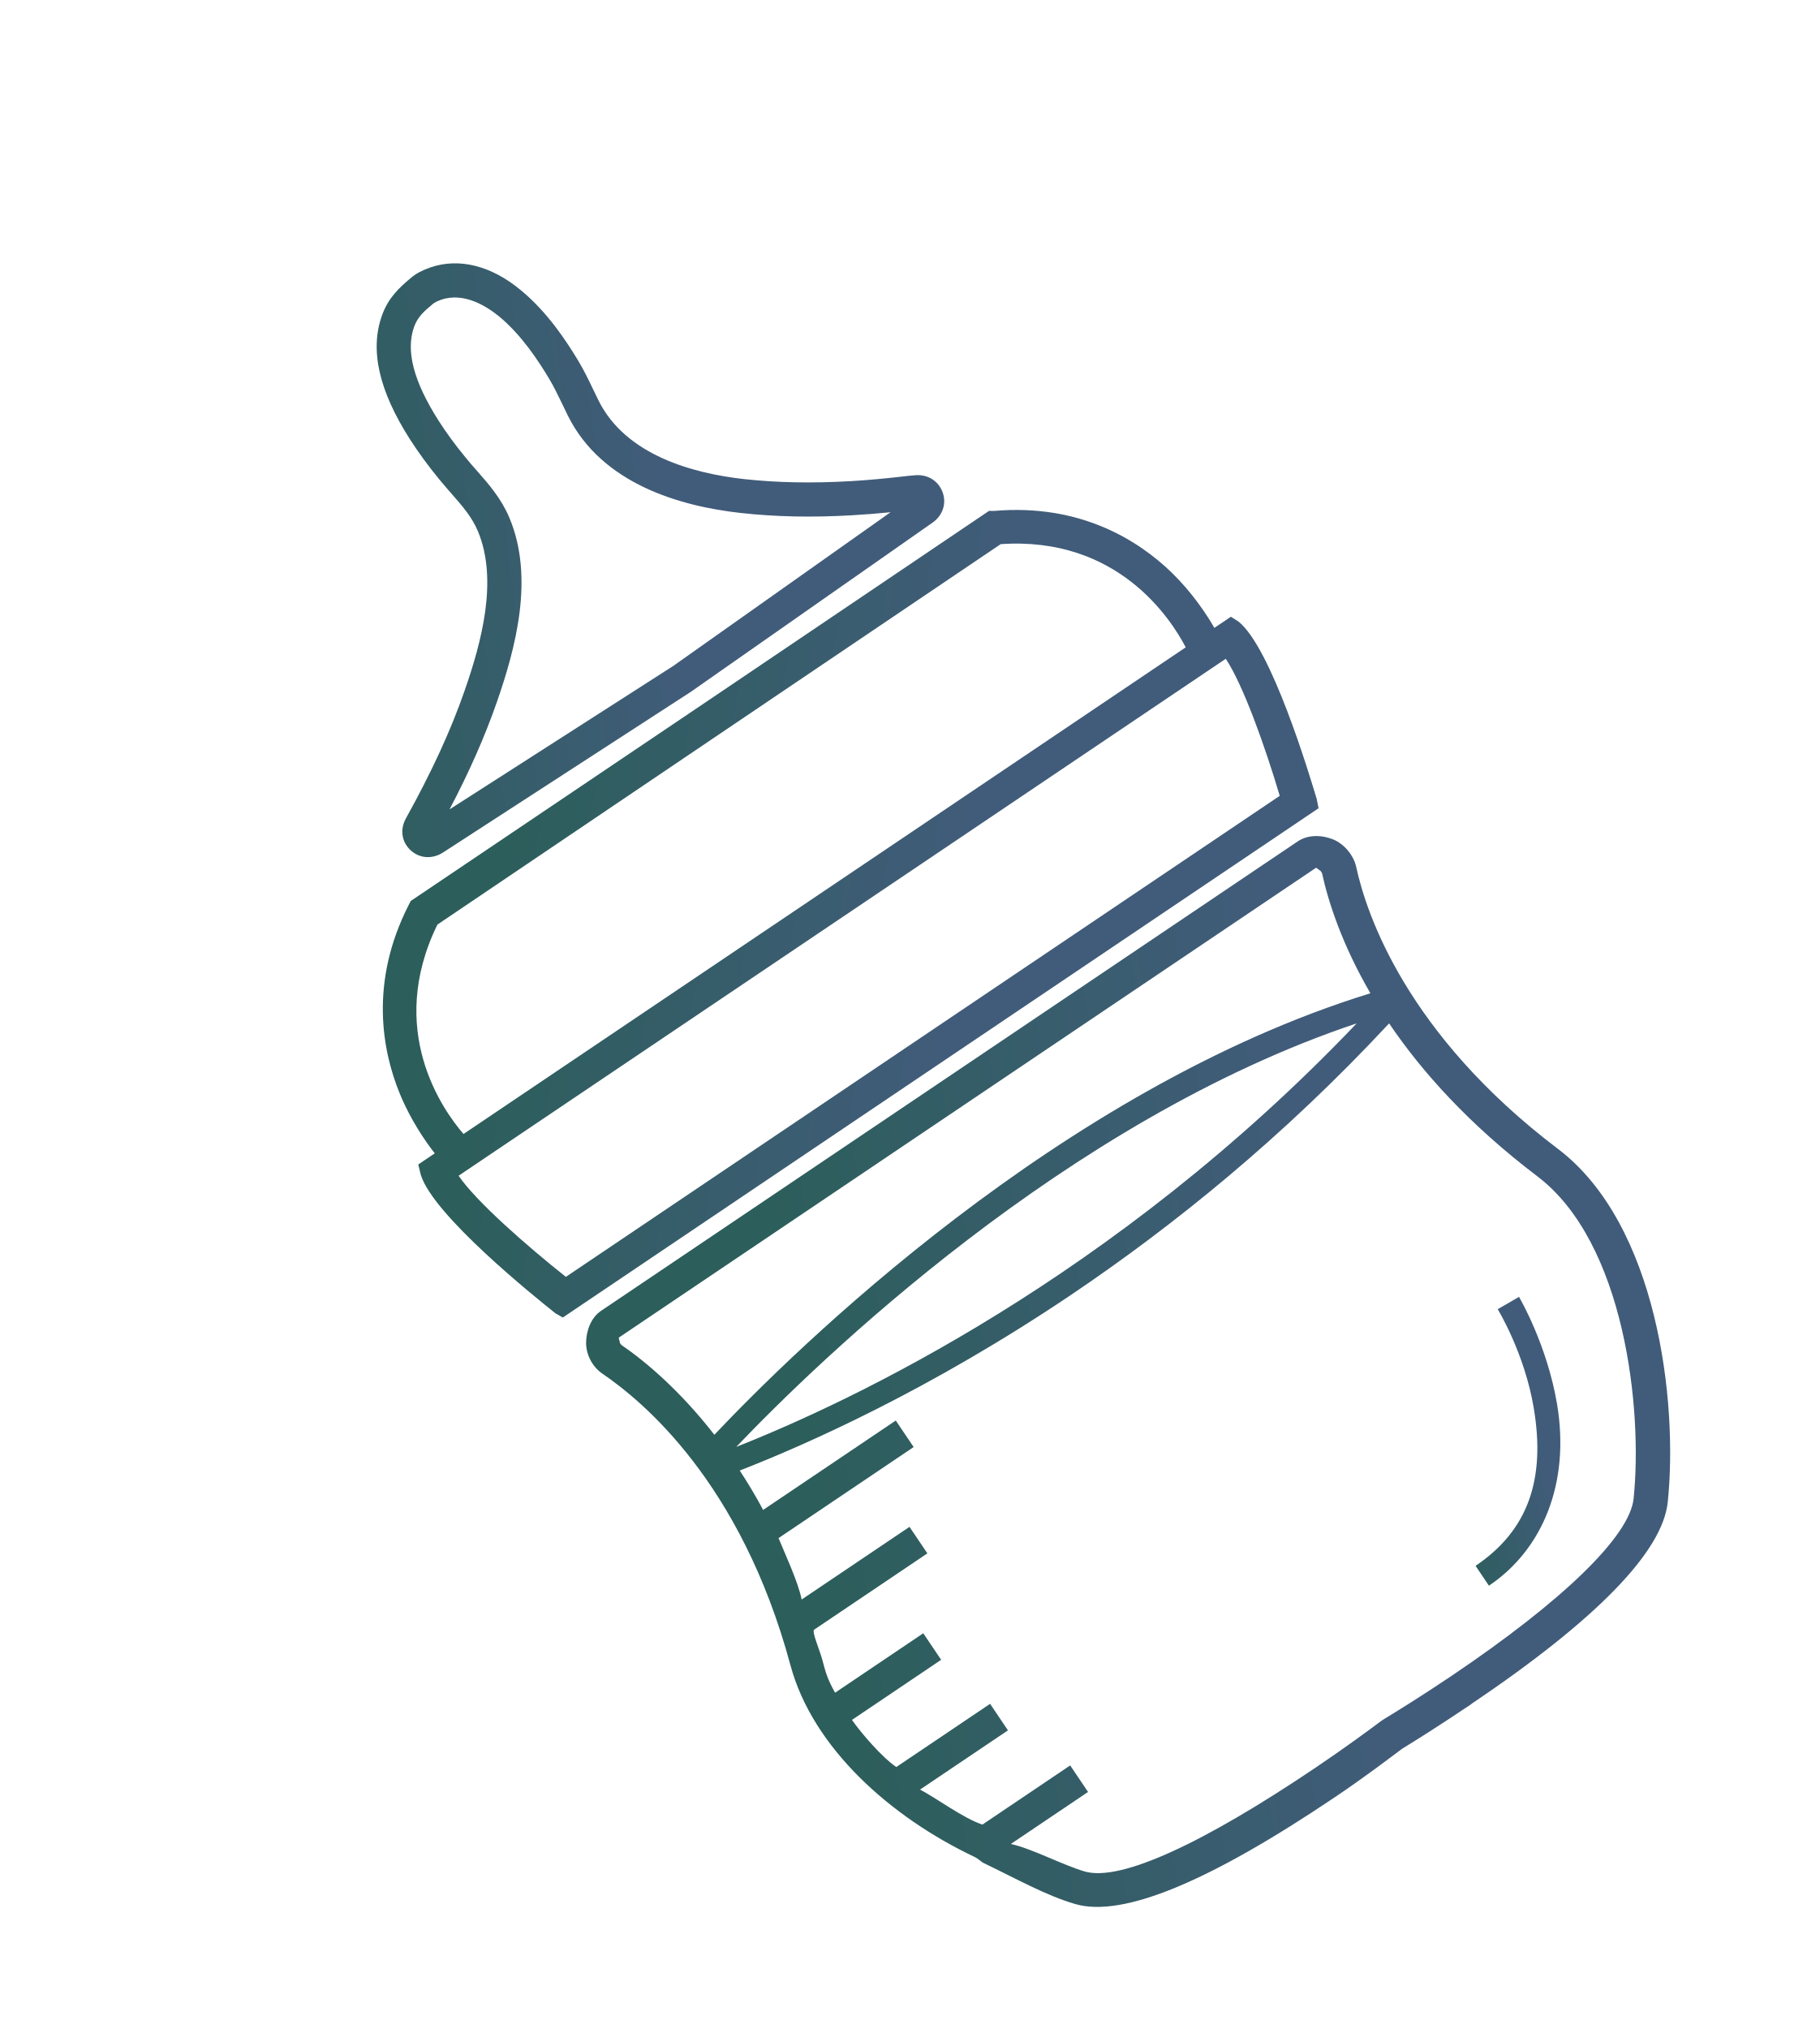
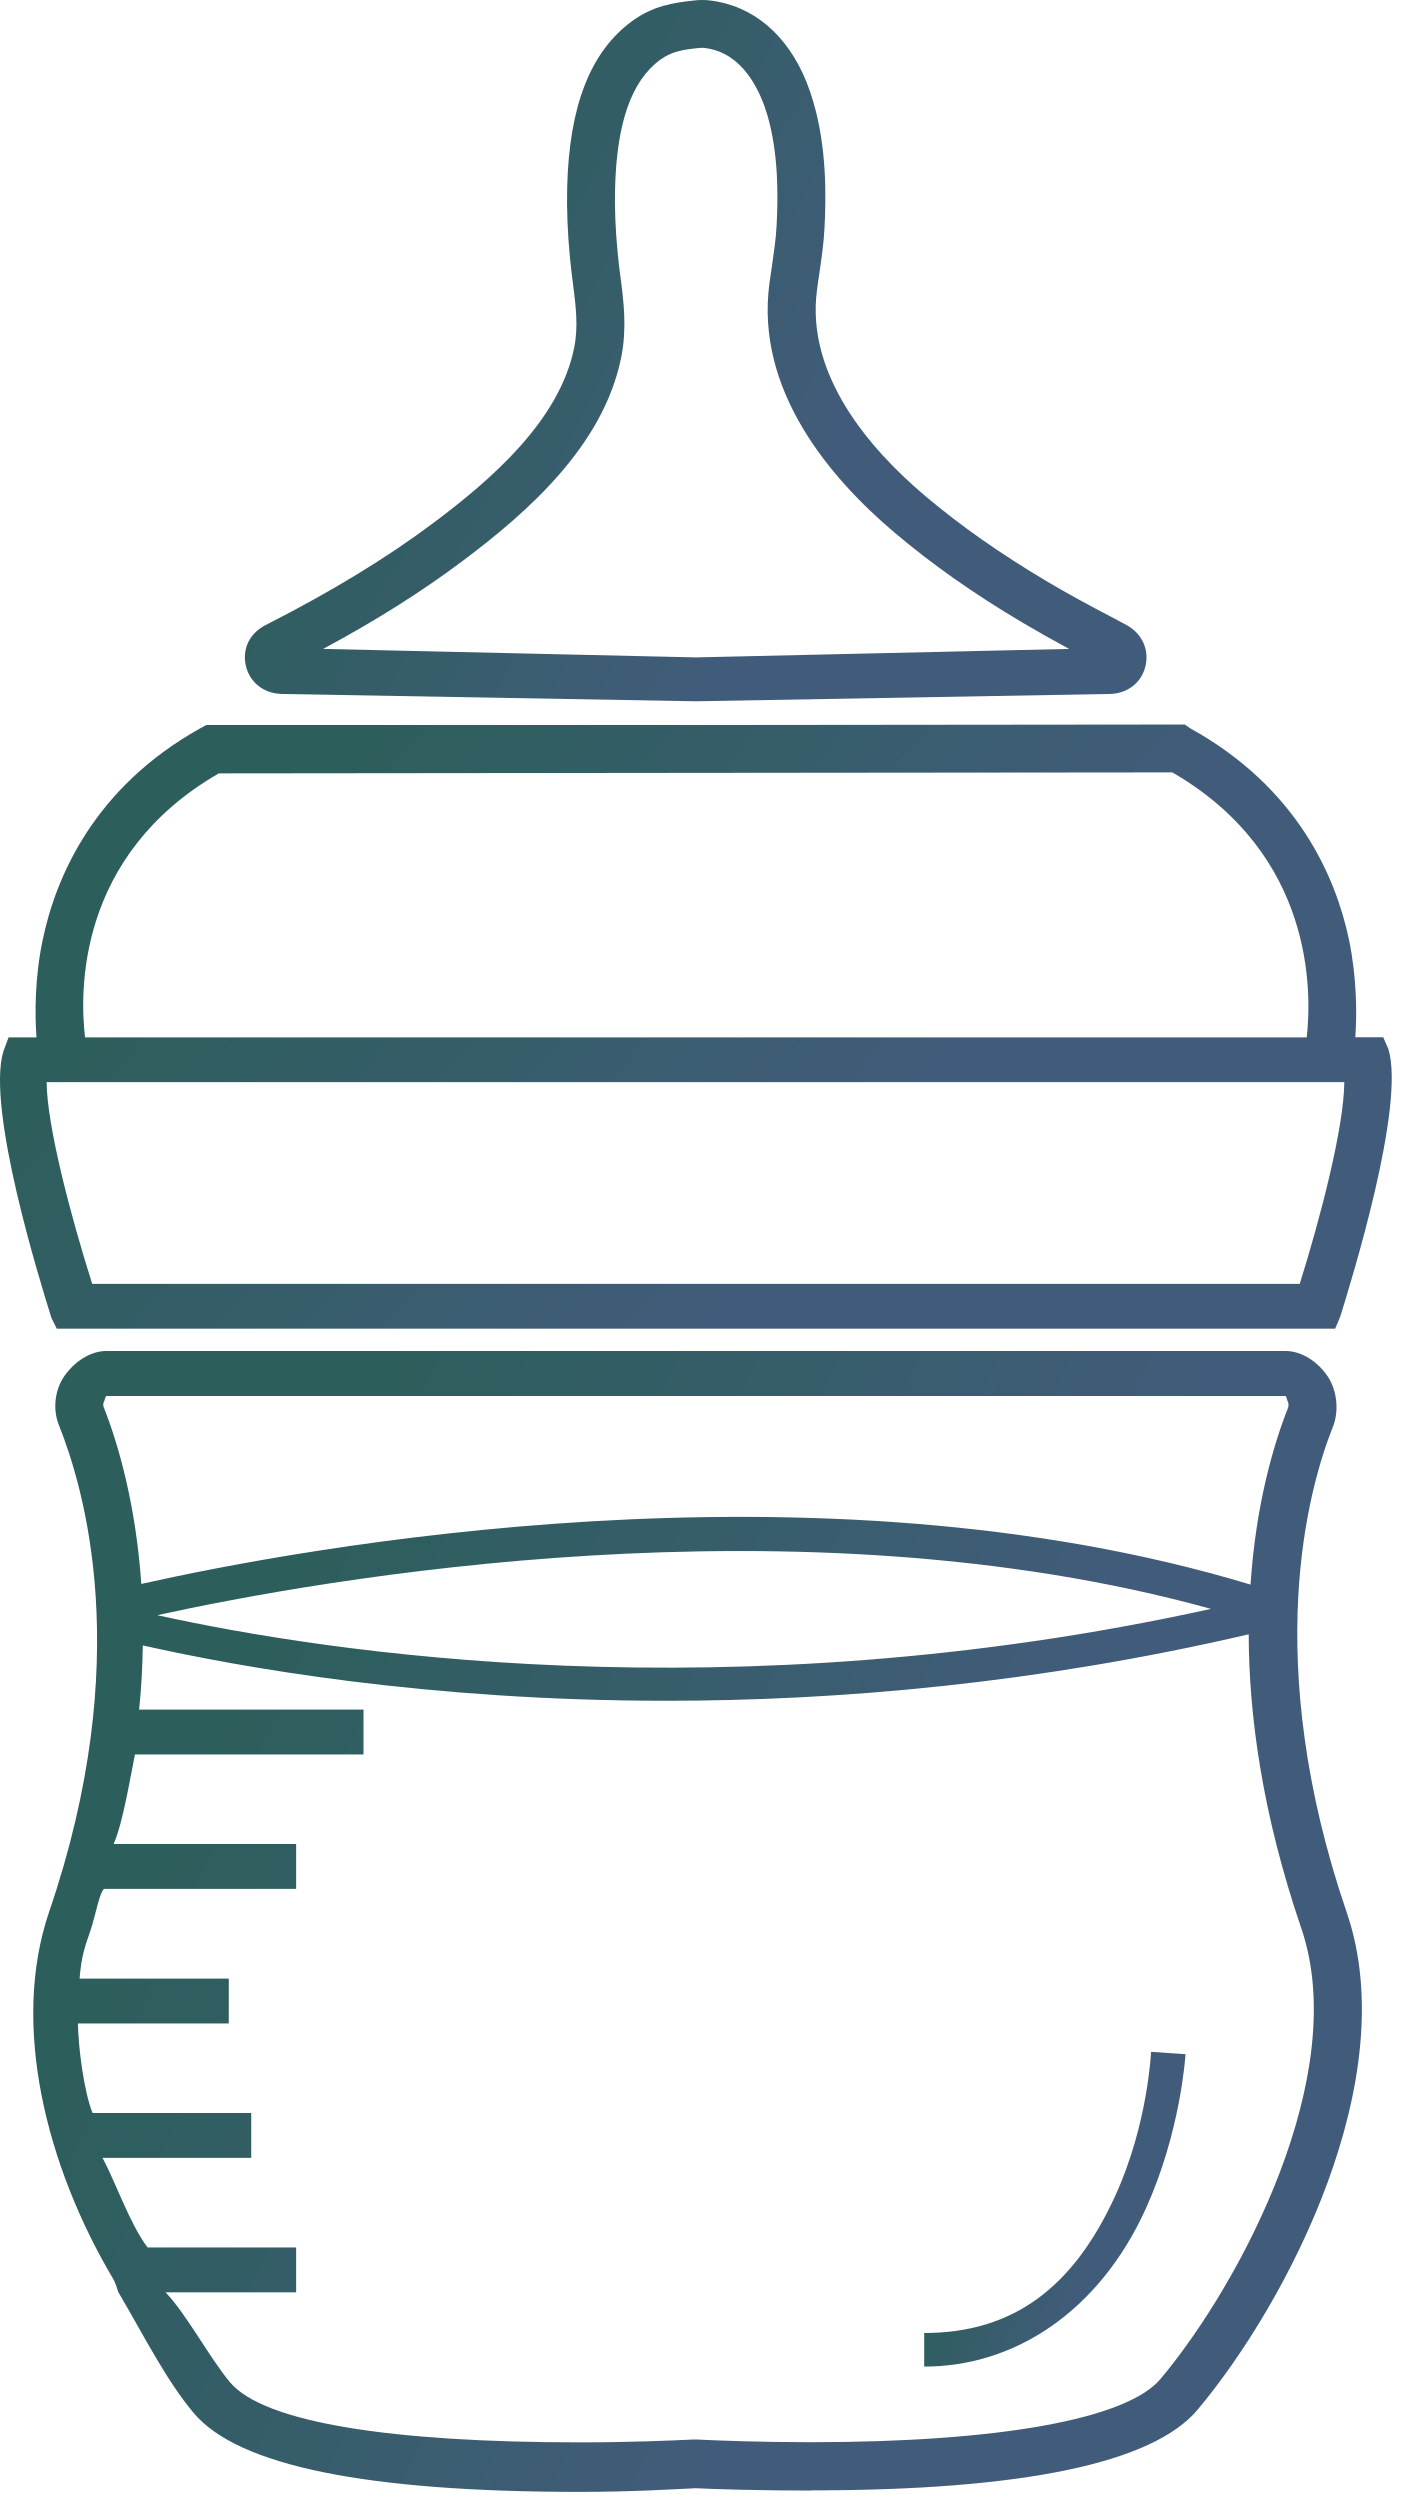
- <svg xmlns="http://www.w3.org/2000/svg" width="96" height="107" viewBox="0 0 96 107" fill="none">
-   <path d="M29.686 69.48L69.551 42.623L69.453 42.131C69.049 40.791 67.069 34.193 65.335 32.784L64.927 32.524L64.055 33.111C63.636 32.377 62.861 31.226 61.806 30.197C60.071 28.518 57.007 26.544 52.421 26.945L52.169 26.941L36.915 37.24L21.666 47.513L21.558 47.722C19.467 51.827 20.172 55.436 21.083 57.662C21.634 59.016 22.41 60.158 22.933 60.822L22.062 61.409L22.195 61.953C22.849 64.088 28.198 68.38 29.293 69.254L29.686 69.48ZM23.071 48.759L37.92 38.732L52.785 28.695C58.957 28.274 61.757 32.633 62.544 34.137L24.448 59.802C23.339 58.515 20.359 54.315 23.071 48.759ZM25.641 61.025L63.24 35.695L63.229 35.702L64.656 34.741C65.588 36.147 66.748 39.425 67.503 41.968L29.848 67.336C27.774 65.69 25.124 63.369 24.189 62.003L25.641 61.025Z" fill="url(#paint0_linear_327_621)" />
-   <path d="M23.36 44.962L36.419 36.497C36.424 36.493 36.429 36.49 36.434 36.486C36.439 36.483 36.445 36.479 36.45 36.476L49.19 27.561C49.718 27.191 49.938 26.567 49.723 25.967C49.503 25.361 48.941 25.009 48.283 25.061C48.04 25.081 47.843 25.101 47.704 25.119C46.681 25.236 45.745 25.324 44.83 25.376C42.817 25.489 41 25.455 39.267 25.267C36.547 24.967 33.001 24.003 31.57 21.118C31.476 20.933 31.383 20.739 31.294 20.55C31.058 20.054 30.811 19.543 30.509 19.038C29.88 17.993 28.881 16.466 27.489 15.317C25.917 14.002 24.207 13.58 22.685 14.108C22.265 14.256 21.943 14.428 21.684 14.647C21.043 15.184 20.487 15.702 20.154 16.619C19.497 18.441 19.974 20.583 21.622 23.164C22.068 23.858 22.582 24.566 23.198 25.312C23.402 25.558 23.604 25.791 23.799 26.014C24.388 26.687 24.897 27.263 25.212 28.023C26.282 30.594 25.399 33.863 24.507 36.423C23.776 38.528 22.761 40.726 21.412 43.156C21.092 43.733 21.177 44.385 21.652 44.833C22.136 45.282 22.805 45.314 23.36 44.962ZM26.211 37.015C27.208 34.152 28.185 30.465 26.879 27.329C26.45 26.3 25.791 25.546 25.153 24.823C24.965 24.611 24.77 24.388 24.589 24.164C24.017 23.472 23.544 22.826 23.137 22.189C21.81 20.107 21.389 18.485 21.846 17.227C22.029 16.727 22.338 16.436 22.838 16.024C22.935 15.944 23.078 15.877 23.272 15.807C24.486 15.381 25.712 16.183 26.337 16.696C27.515 17.672 28.398 19.028 28.959 19.961C29.217 20.39 29.434 20.846 29.666 21.324C29.762 21.522 29.858 21.721 29.951 21.915C31.744 25.528 35.897 26.701 39.067 27.051C40.9 27.255 42.82 27.295 44.933 27.174C45.594 27.136 46.266 27.082 46.974 27.013L35.513 35.118L23.711 42.684C24.764 40.687 25.584 38.816 26.211 37.015Z" fill="url(#paint1_linear_327_621)" />
-   <path d="M82.128 74.031C81.603 70.934 80.184 68.493 80.123 68.391L79.001 69.041C79.014 69.062 80.426 71.381 80.903 74.261C81.526 77.984 80.628 80.692 77.832 82.575L78.537 83.622C81.342 81.74 82.84 78.245 82.128 74.031Z" fill="url(#paint2_linear_327_621)" />
-   <path d="M51.832 98.222C53.594 99.069 55.188 99.969 56.722 100.412C59.242 101.14 63.835 99.206 70.438 94.758C72.046 93.674 73.323 92.694 73.961 92.219C74.635 91.809 75.996 90.953 77.604 89.87L77.601 89.865C84.214 85.409 87.702 81.823 87.97 79.21C88.517 73.899 87.424 64.564 82.183 60.591C74.173 54.522 72.071 48.178 71.54 45.733C71.409 45.113 70.91 44.508 70.318 44.266C69.726 44.025 68.99 44.008 68.461 44.365L31.703 69.128C31.174 69.485 30.922 70.174 30.915 70.812C30.912 71.447 31.255 72.09 31.78 72.444C33.846 73.854 39.08 78.119 41.696 87.822C42.871 92.175 46.969 95.818 51.383 97.915C51.47 97.954 51.55 98.005 51.624 98.061L51.832 98.222ZM32.692 70.775C32.692 70.73 32.613 70.557 32.649 70.533L69.407 45.769C69.444 45.744 69.574 45.882 69.616 45.9C69.67 45.923 69.733 46.039 69.735 46.053C70.067 47.577 70.802 49.831 72.285 52.38C55.876 57.439 41.883 71.22 37.681 75.663C35.882 73.35 34.066 71.808 32.783 70.932C32.767 70.92 32.689 70.838 32.692 70.775ZM71.561 53.968C58.755 67.409 44.853 73.928 38.836 76.302C43.146 71.786 56.218 59.099 71.561 53.968ZM42.946 85.94L48.916 81.918L47.974 80.519L42.284 84.352C42.113 83.45 41.389 81.904 41.066 81.112L48.193 76.311L47.25 74.912L40.253 79.626C39.855 78.877 39.442 78.198 39.02 77.549C42.555 76.169 49.051 73.299 56.505 68.278C61.847 64.679 67.684 59.978 73.272 53.968C74.988 56.504 77.475 59.288 81.087 62.03C85.704 65.526 86.657 74.317 86.168 79.031C85.968 80.996 82.47 84.399 76.578 88.369C75.001 89.431 73.659 90.26 73 90.659C72.974 90.676 72.948 90.693 72.922 90.711C72.897 90.728 72.871 90.746 72.845 90.763C72.228 91.224 70.964 92.158 69.387 93.221C63.506 97.183 59.117 99.243 57.216 98.693C56.053 98.354 54.455 97.494 53.32 97.242L57.392 94.499L56.449 93.1L51.818 96.221C50.807 95.884 49.377 94.814 48.53 94.374L53.167 91.251L52.225 89.852L47.277 93.185C46.525 92.674 45.417 91.387 44.939 90.7L49.643 87.53L48.7 86.131L44.048 89.266C43.634 88.528 43.545 88.173 43.38 87.546C43.219 86.961 42.806 86.034 42.946 85.94Z" fill="url(#paint3_linear_327_621)" />
+ <svg xmlns="http://www.w3.org/2000/svg" width="53" height="94" viewBox="0 0 53 94" fill="none">
+   <path d="M2.135 49.959L50.202 49.959L50.396 49.497C50.809 48.16 52.854 41.581 52.203 39.444L52.01 39.001H50.959C51.022 38.157 51.022 36.77 50.721 35.327C50.221 32.965 48.783 29.616 44.755 27.386L44.549 27.242L26.143 27.261L7.757 27.261L7.55 27.373C3.523 29.61 2.091 32.996 1.603 35.352C1.303 36.783 1.309 38.163 1.372 39.007H0.321L0.127 39.532C-0.523 41.669 1.515 48.216 1.934 49.553L2.135 49.959ZM8.226 29.079L26.143 29.06L44.08 29.042C49.433 32.141 49.321 37.32 49.133 39.007L3.198 39.007C2.998 37.32 2.872 32.172 8.226 29.079ZM3.504 40.688L48.839 40.688H48.826H50.546C50.534 42.374 49.664 45.742 48.87 48.273L3.467 48.273C2.666 45.748 1.766 42.343 1.753 40.688H3.504Z" fill="url(#paint0_linear_1224_1694)" />
+   <path d="M10.588 26.093L26.148 26.368C26.154 26.368 26.16 26.368 26.166 26.368C26.173 26.368 26.179 26.368 26.185 26.368L41.732 26.093C42.377 26.08 42.908 25.687 43.064 25.068C43.221 24.443 42.952 23.837 42.377 23.512C42.164 23.394 41.989 23.3 41.864 23.237C40.951 22.763 40.125 22.313 39.337 21.844C37.605 20.813 36.116 19.77 34.784 18.645C32.695 16.877 30.294 14.097 30.719 10.904C30.744 10.698 30.775 10.486 30.807 10.279C30.888 9.736 30.969 9.173 31.001 8.586C31.063 7.368 31.088 5.543 30.575 3.813C30.006 1.845 28.824 0.539 27.267 0.127C26.835 0.014 26.473 -0.023 26.135 0.014C25.303 0.102 24.553 0.22 23.765 0.795C22.201 1.938 21.401 3.981 21.326 7.043C21.307 7.868 21.338 8.742 21.432 9.705C21.463 10.023 21.501 10.329 21.538 10.623C21.651 11.51 21.751 12.272 21.588 13.078C21.038 15.809 18.48 18.027 16.31 19.651C14.528 20.988 12.458 22.244 9.981 23.506C9.393 23.806 9.099 24.393 9.243 25.03C9.393 25.674 9.931 26.074 10.588 26.093ZM17.392 21.094C19.819 19.276 22.689 16.765 23.358 13.434C23.577 12.341 23.452 11.348 23.327 10.392C23.29 10.111 23.252 9.817 23.227 9.53C23.139 8.636 23.108 7.836 23.127 7.08C23.189 4.612 23.746 3.032 24.828 2.245C25.259 1.932 25.678 1.863 26.323 1.801C26.448 1.788 26.604 1.813 26.804 1.863C28.049 2.188 28.618 3.538 28.849 4.313C29.281 5.781 29.256 7.399 29.2 8.486C29.174 8.986 29.099 9.486 29.024 10.011C28.993 10.229 28.962 10.448 28.93 10.66C28.399 14.659 31.188 17.952 33.621 20.014C35.028 21.207 36.598 22.313 38.418 23.394C38.987 23.731 39.575 24.062 40.2 24.399L26.166 24.718L12.151 24.399C14.14 23.331 15.866 22.238 17.392 21.094Z" fill="url(#paint1_linear_1224_1694)" />
+   <path d="M43.087 83.035C44.381 80.174 44.569 77.356 44.575 77.237L43.28 77.15C43.28 77.175 43.155 79.886 41.942 82.542C40.379 85.978 38.121 87.721 34.75 87.721V88.983C38.127 88.99 41.323 86.928 43.087 83.035Z" fill="url(#paint2_linear_1224_1694)" />
+   <path d="M4.443 86.172C5.431 87.859 6.251 89.496 7.276 90.721C8.959 92.733 13.849 93.695 21.81 93.695C23.749 93.695 25.356 93.595 26.151 93.557C26.939 93.595 28.546 93.645 30.485 93.645V93.638C38.458 93.638 43.355 92.614 45.038 90.596C48.459 86.497 52.767 78.144 50.641 71.921C47.389 62.412 49.19 55.976 50.116 53.652C50.353 53.065 50.278 52.284 49.922 51.753C49.565 51.222 48.965 50.797 48.327 50.797L4.005 50.797C3.368 50.797 2.773 51.228 2.411 51.753C2.054 52.278 1.979 53.002 2.217 53.59C3.142 55.914 5.1 62.374 1.848 71.883C0.391 76.151 1.754 81.461 4.243 85.666C4.293 85.748 4.331 85.835 4.362 85.922L4.443 86.172ZM3.905 52.715C3.93 52.678 3.962 52.49 4.005 52.49L48.327 52.49C48.371 52.49 48.402 52.678 48.427 52.715C48.459 52.765 48.446 52.896 48.44 52.909C47.864 54.358 47.214 56.639 47.02 59.581C30.585 54.608 11.279 58.219 5.313 59.556C5.112 56.632 4.468 54.339 3.893 52.896C3.887 52.877 3.868 52.765 3.905 52.715ZM45.532 60.494C27.401 64.486 12.229 62.124 5.913 60.731C12.011 59.394 29.941 56.176 45.532 60.494ZM3.937 71.021H11.135V69.334H4.274C4.637 68.491 4.9 66.804 5.075 65.967H13.668V64.28H5.231C5.319 63.436 5.356 62.643 5.369 61.868C9.071 62.699 16.063 63.949 25.05 63.949C31.491 63.949 38.959 63.311 46.951 61.45C46.958 64.511 47.464 68.21 48.928 72.502C50.804 77.981 46.682 85.804 43.643 89.44C42.38 90.958 37.577 91.827 30.472 91.827C28.571 91.827 26.995 91.764 26.226 91.727C26.195 91.727 26.163 91.727 26.132 91.727C26.101 91.727 26.069 91.727 26.038 91.727C25.269 91.764 23.699 91.833 21.798 91.833C14.706 91.833 9.915 91.089 8.646 89.571C7.87 88.64 7.026 87.034 6.226 86.191H11.135V84.504H5.55C4.9 83.661 4.312 81.974 3.855 81.136H9.446V79.45H3.48C3.142 78.606 2.942 76.919 2.93 76.082H8.602V74.395H2.992C3.061 73.552 3.186 73.208 3.399 72.596C3.593 72.021 3.768 71.021 3.937 71.021Z" fill="url(#paint3_linear_1224_1694)" />
  <defs>
-     <linearGradient id="paint0_linear_327_621" x1="25.972" y1="48.556" x2="50.194" y2="52.105" gradientUnits="userSpaceOnUse">
+     <linearGradient id="paint0_linear_1224_1694" x1="10.746" y1="30.532" x2="28.851" y2="47.009" gradientUnits="userSpaceOnUse">
      <stop stop-color="#2C5E5B" />
      <stop offset="1" stop-color="#415C7A" />
    </linearGradient>
-     <linearGradient id="paint1_linear_327_621" x1="15.543" y1="23.371" x2="34.518" y2="21.028" gradientUnits="userSpaceOnUse">
+     <linearGradient id="paint1_linear_1224_1694" x1="16.168" y1="3.818" x2="33.214" y2="12.476" gradientUnits="userSpaceOnUse">
      <stop stop-color="#2C5E5B" />
      <stop offset="1" stop-color="#415C7A" />
    </linearGradient>
-     <linearGradient id="paint2_linear_327_621" x1="74.556" y1="74.101" x2="80.238" y2="72.493" gradientUnits="userSpaceOnUse">
+     <linearGradient id="paint2_linear_1224_1694" x1="36.767" y1="78.863" x2="42.378" y2="80.704" gradientUnits="userSpaceOnUse">
      <stop stop-color="#2C5E5B" />
      <stop offset="1" stop-color="#415C7A" />
    </linearGradient>
-     <linearGradient id="paint3_linear_327_621" x1="41.396" y1="70.088" x2="69.729" y2="65.468" gradientUnits="userSpaceOnUse">
+     <linearGradient id="paint3_linear_1224_1694" x1="11.508" y1="57.008" x2="37.587" y2="69.007" gradientUnits="userSpaceOnUse">
      <stop stop-color="#2C5E5B" />
      <stop offset="1" stop-color="#415C7A" />
    </linearGradient>
  </defs>
</svg>
